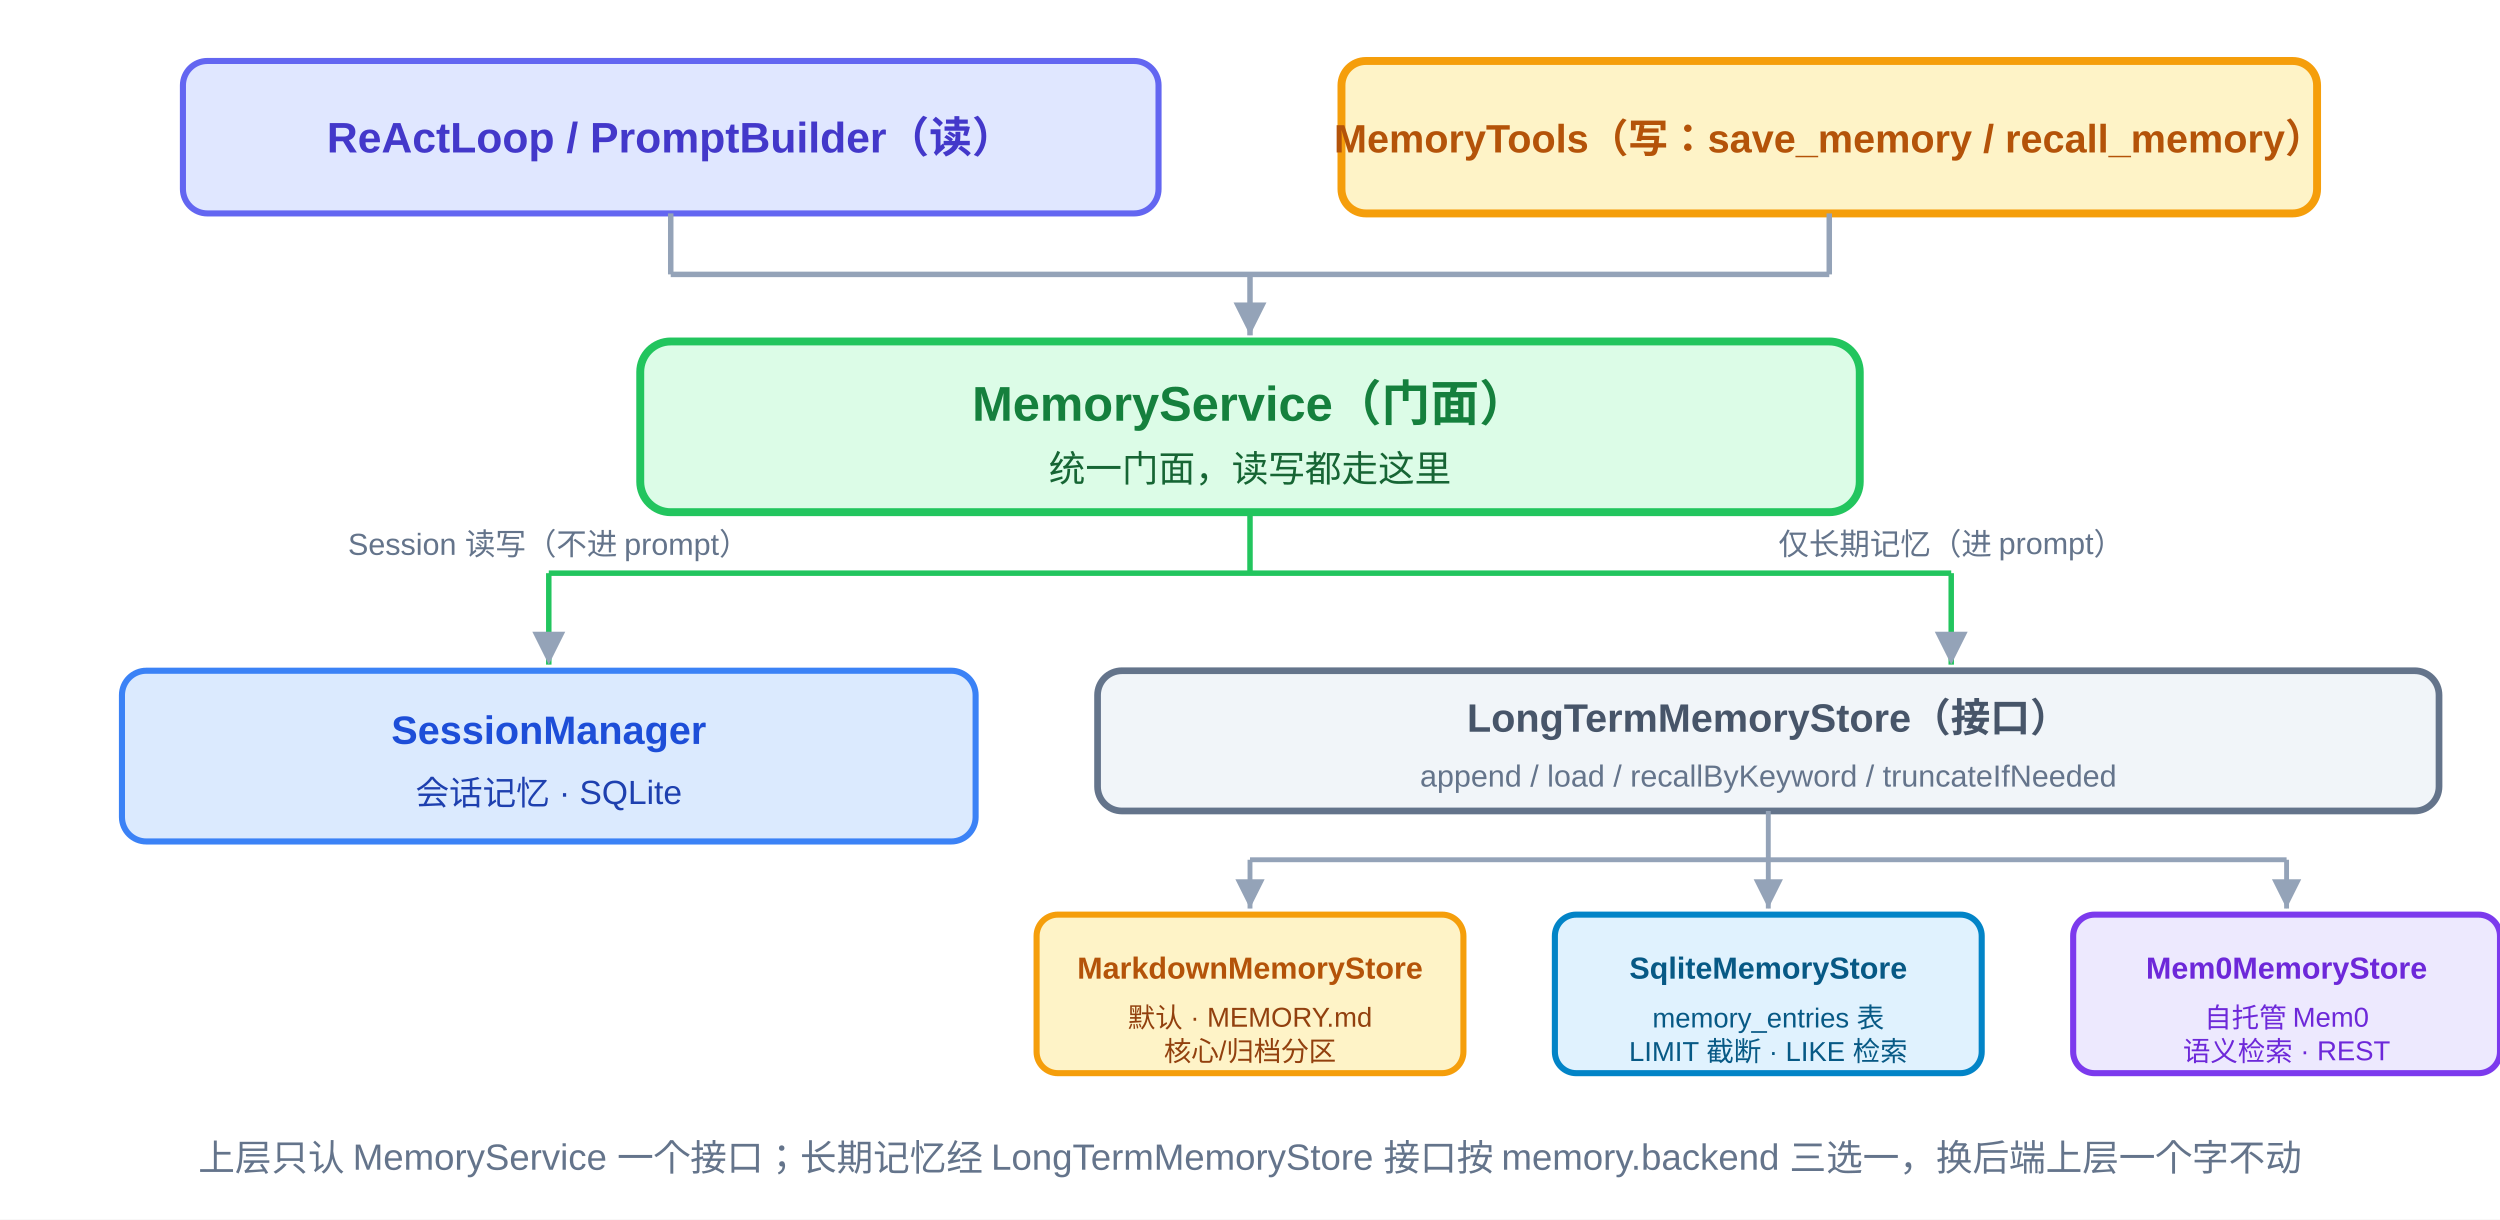
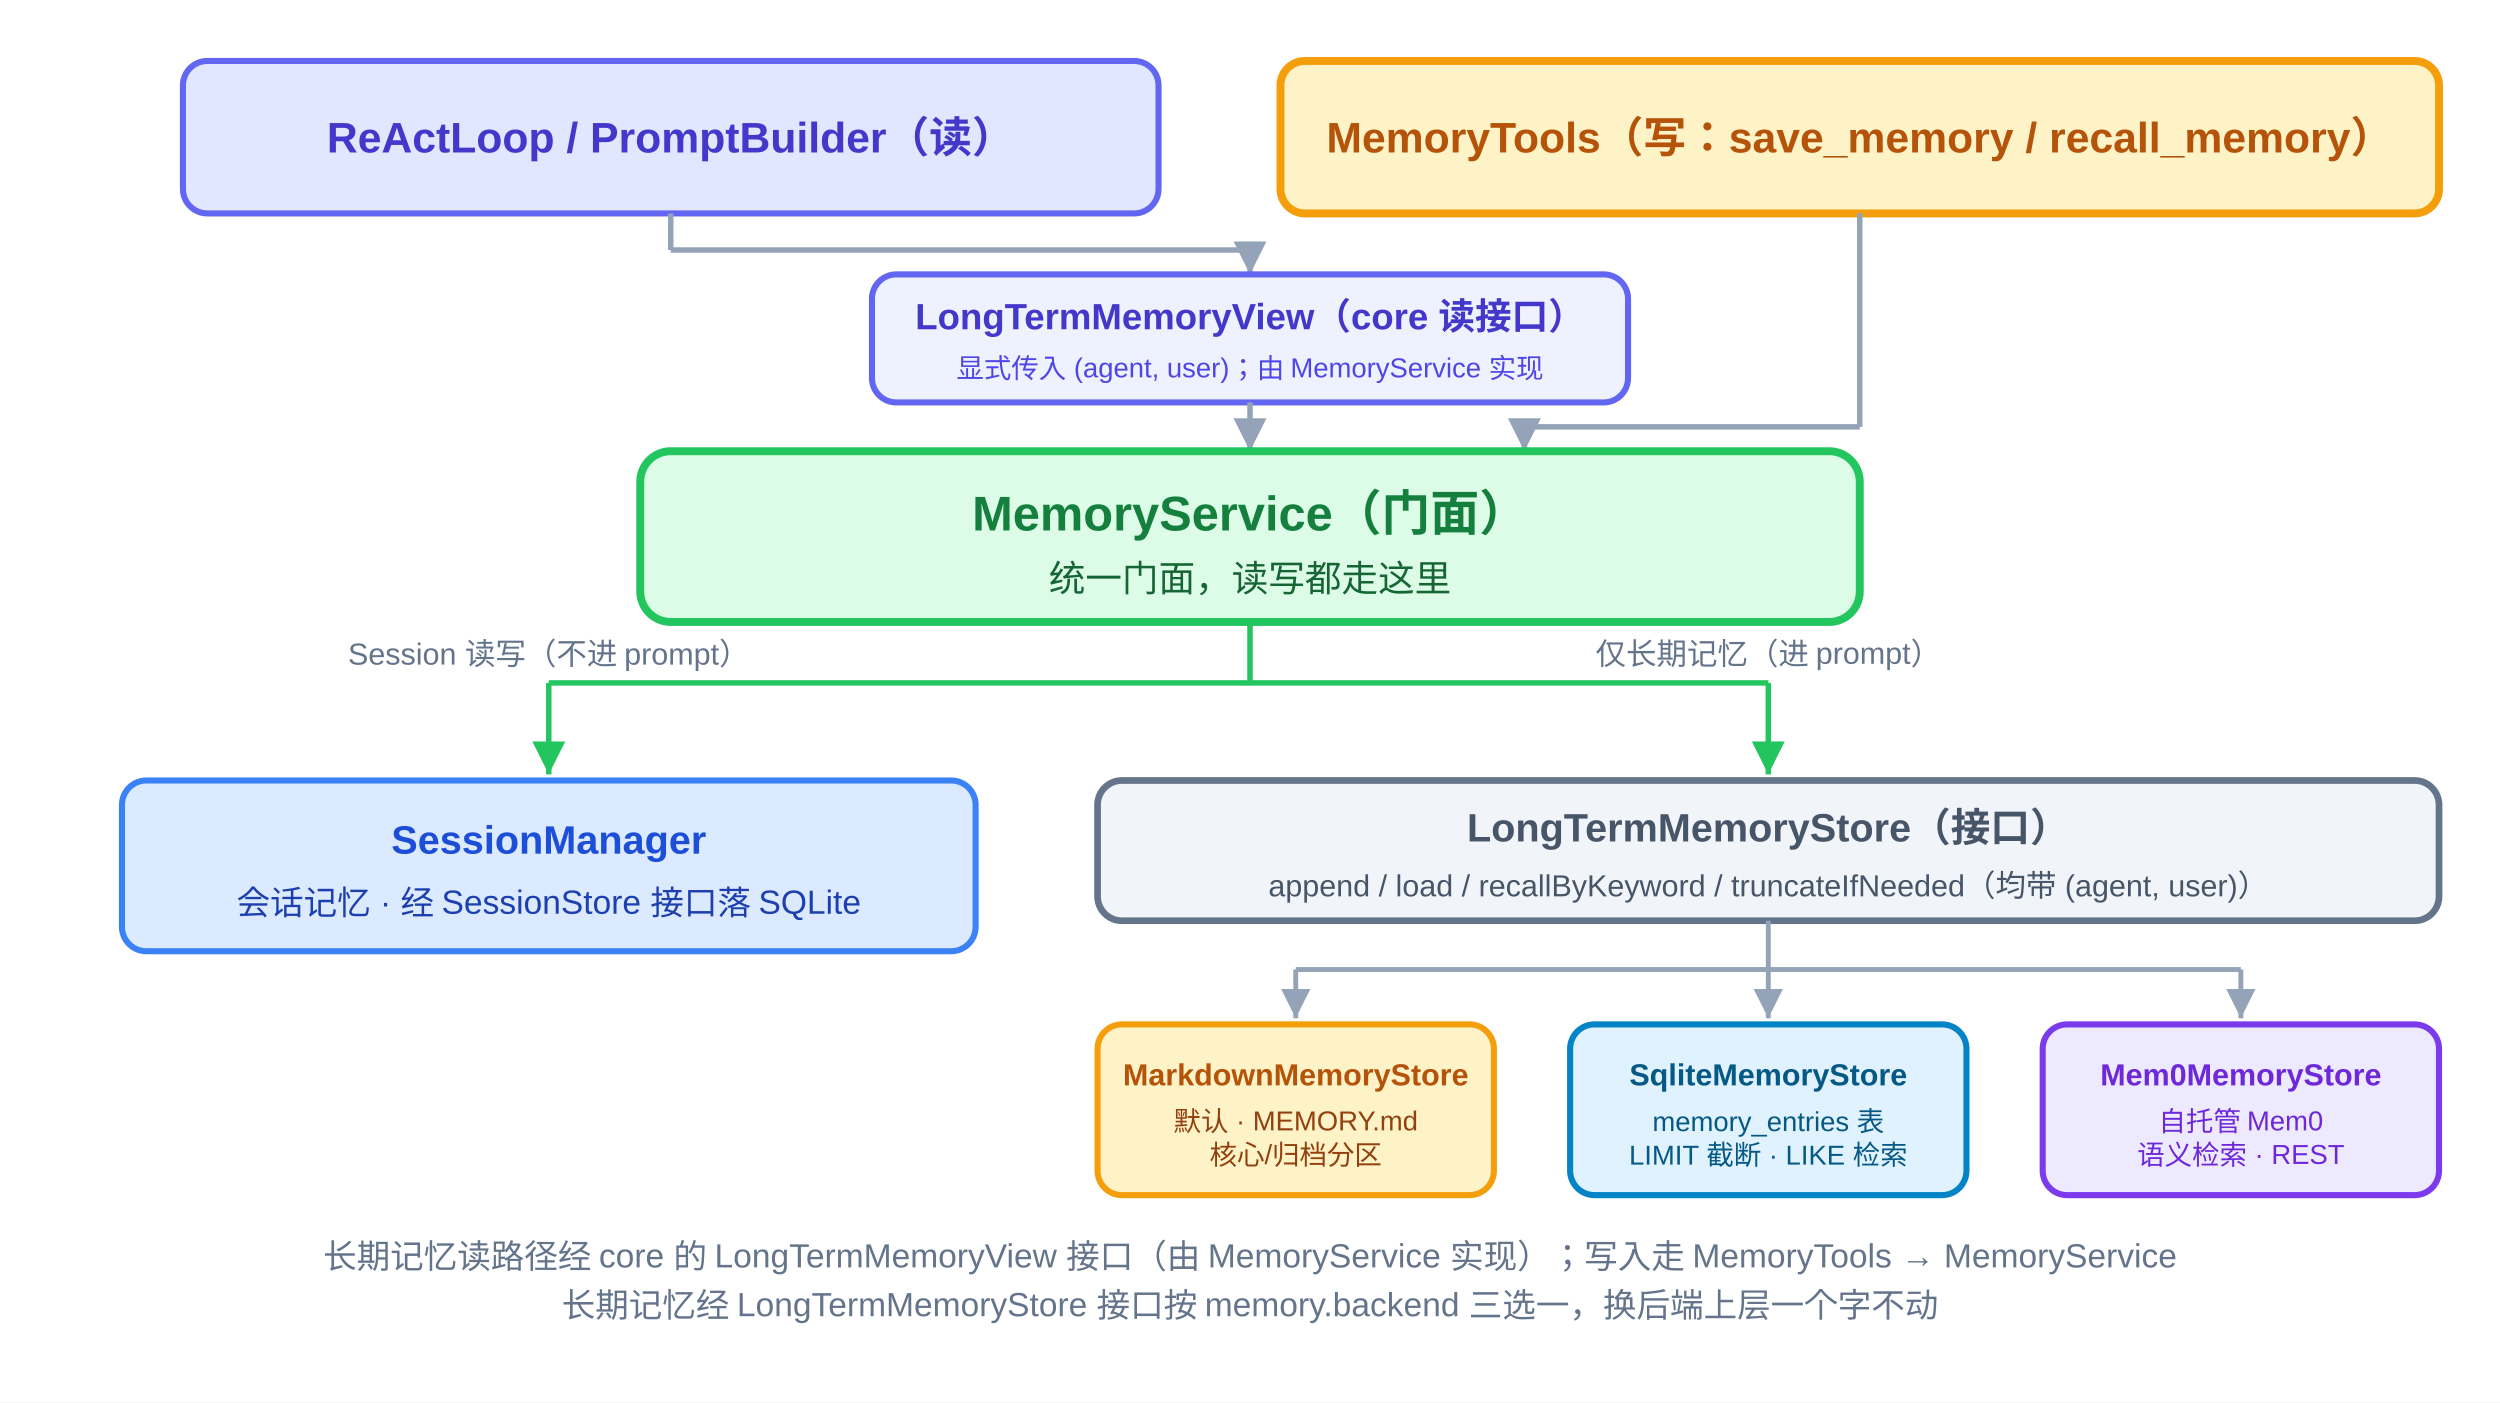
- <svg xmlns="http://www.w3.org/2000/svg" viewBox="0 0 820 400" font-family="Arial, sans-serif">
-   <rect width="820" height="400" fill="#ffffff" />
+ <svg xmlns="http://www.w3.org/2000/svg" viewBox="0 0 820 460" font-family="Arial, sans-serif">
+   <rect width="820" height="460" fill="#ffffff" />
  <defs>
    <marker id="tmg1" markerWidth="10" markerHeight="10" refX="6" refY="3" orient="auto">
      <path d="M0,0 L6,3 L0,6 Z" fill="#94a3b8" />
    </marker>
+     <marker id="tmg2" markerWidth="10" markerHeight="10" refX="6" refY="3" orient="auto">
+       <path d="M0,0 L6,3 L0,6 Z" fill="#22c55e" />
+     </marker>
  </defs>
  <rect x="60" y="20" width="320" height="50" rx="8" fill="#e0e7ff" stroke="#6366f1" stroke-width="2" />
  <text x="220" y="50" fill="#4338ca" font-size="14" font-weight="bold" text-anchor="middle">ReActLoop / PromptBuilder（读）</text>
-   <rect x="440" y="20" width="320" height="50" rx="8" fill="#fef3c7" stroke="#f59e0b" stroke-width="2.6" />
-   <text x="600" y="50" fill="#b45309" font-size="13" font-weight="bold" text-anchor="middle">MemoryTools（写：save_memory / recall_memory）</text>
-   <line x1="220" y1="70" x2="220" y2="90" stroke="#94a3b8" stroke-width="1.8" />
-   <line x1="600" y1="70" x2="600" y2="90" stroke="#94a3b8" stroke-width="1.8" />
-   <line x1="220" y1="90" x2="600" y2="90" stroke="#94a3b8" stroke-width="1.8" />
-   <line x1="410" y1="90" x2="410" y2="110" stroke="#94a3b8" stroke-width="1.8" marker-end="url(#tmg1)" />
-   <rect x="210" y="112" width="400" height="56" rx="10" fill="#dcfce7" stroke="#22c55e" stroke-width="2.6" />
-   <text x="410" y="138" fill="#15803d" font-size="16" font-weight="bold" text-anchor="middle">MemoryService（门面）</text>
-   <text x="410" y="158" fill="#166534" font-size="12" text-anchor="middle">统一门面，读写都走这里</text>
-   <line x1="410" y1="168" x2="410" y2="188" stroke="#22c55e" stroke-width="1.8" />
-   <line x1="180" y1="188" x2="640" y2="188" stroke="#22c55e" stroke-width="1.8" />
-   <line x1="180" y1="188" x2="180" y2="218" stroke="#22c55e" stroke-width="1.8" marker-end="url(#tmg1)" />
-   <line x1="640" y1="188" x2="640" y2="218" stroke="#22c55e" stroke-width="1.8" marker-end="url(#tmg1)" />
-   <text x="640" y="182" fill="#64748b" font-size="10" text-anchor="middle">仅长期记忆（进 prompt）</text>
-   <text x="180" y="182" fill="#64748b" font-size="10" text-anchor="middle">Session 读写（不进 prompt）</text>
-   <rect x="40" y="220" width="280" height="56" rx="8" fill="#dbeafe" stroke="#3b82f6" stroke-width="2" />
-   <text x="180" y="244" fill="#1d4ed8" font-size="13" font-weight="bold" text-anchor="middle">SessionManager</text>
-   <text x="180" y="264" fill="#1e40af" font-size="11" text-anchor="middle">会话记忆 · SQLite</text>
-   <rect x="360" y="220" width="440" height="46" rx="8" fill="#f1f5f9" stroke="#64748b" stroke-width="2.2" />
-   <text x="580" y="240" fill="#475569" font-size="13" font-weight="bold" text-anchor="middle">LongTermMemoryStore（接口）</text>
-   <text x="580" y="258" fill="#64748b" font-size="10" text-anchor="middle">append / load / recallByKeyword / truncateIfNeeded</text>
-   <line x1="580" y1="266" x2="580" y2="282" stroke="#94a3b8" stroke-width="1.6" />
-   <line x1="410" y1="282" x2="750" y2="282" stroke="#94a3b8" stroke-width="1.6" />
-   <line x1="410" y1="282" x2="410" y2="298" stroke="#94a3b8" stroke-width="1.6" marker-end="url(#tmg1)" />
-   <line x1="580" y1="282" x2="580" y2="298" stroke="#94a3b8" stroke-width="1.6" marker-end="url(#tmg1)" />
-   <line x1="750" y1="282" x2="750" y2="298" stroke="#94a3b8" stroke-width="1.6" marker-end="url(#tmg1)" />
-   <rect x="340" y="300" width="140" height="52" rx="7" fill="#fef3c7" stroke="#f59e0b" stroke-width="2" />
-   <text x="410" y="321" fill="#b45309" font-size="10" font-weight="bold" text-anchor="middle">MarkdownMemoryStore</text>
-   <text x="410" y="337" fill="#92400e" font-size="9" text-anchor="middle">默认 · MEMORY.md</text>
-   <text x="410" y="348" fill="#92400e" font-size="9" text-anchor="middle">核心/归档分区</text>
-   <rect x="510" y="300" width="140" height="52" rx="7" fill="#e0f2fe" stroke="#0284c7" stroke-width="2" />
-   <text x="580" y="321" fill="#075985" font-size="10" font-weight="bold" text-anchor="middle">SqliteMemoryStore</text>
-   <text x="580" y="337" fill="#075985" font-size="9" text-anchor="middle">memory_entries 表</text>
-   <text x="580" y="348" fill="#075985" font-size="9" text-anchor="middle">LIMIT 截断 · LIKE 检索</text>
-   <rect x="680" y="300" width="140" height="52" rx="7" fill="#ede9fe" stroke="#7c3aed" stroke-width="2" />
-   <text x="750" y="321" fill="#6d28d9" font-size="10" font-weight="bold" text-anchor="middle">Mem0MemoryStore</text>
-   <text x="750" y="337" fill="#6d28d9" font-size="9" text-anchor="middle">自托管 Mem0</text>
-   <text x="750" y="348" fill="#6d28d9" font-size="9" text-anchor="middle">语义检索 · REST</text>
-   <text x="410" y="384" fill="#64748b" font-size="12" text-anchor="middle">上层只认 MemoryService 一个接口；长期记忆经 LongTermMemoryStore 接口按 memory.backend 三选一，换后端上层一个字不动</text>
+   <rect x="420" y="20" width="380" height="50" rx="8" fill="#fef3c7" stroke="#f59e0b" stroke-width="2.6" />
+   <text x="610" y="50" fill="#b45309" font-size="14" font-weight="bold" text-anchor="middle">MemoryTools（写：save_memory / recall_memory）</text>
+   <line x1="220" y1="70" x2="220" y2="82" stroke="#94a3b8" stroke-width="1.8" />
+   <line x1="220" y1="82" x2="410" y2="82" stroke="#94a3b8" stroke-width="1.8" />
+   <line x1="410" y1="82" x2="410" y2="90" stroke="#94a3b8" stroke-width="1.8" marker-end="url(#tmg1)" />
+   <rect x="286" y="90" width="248" height="42" rx="8" fill="#eef2ff" stroke="#6366f1" stroke-width="2" />
+   <text x="410" y="108" fill="#4338ca" font-size="12" font-weight="bold" text-anchor="middle">LongTermMemoryView（core 读接口）</text>
+   <text x="410" y="124" fill="#4f46e5" font-size="9" text-anchor="middle">显式传入 (agent, user)；由 MemoryService 实现</text>
+   <line x1="410" y1="132" x2="410" y2="148" stroke="#94a3b8" stroke-width="1.8" marker-end="url(#tmg1)" />
+   <line x1="610" y1="70" x2="610" y2="140" stroke="#94a3b8" stroke-width="1.8" />
+   <line x1="610" y1="140" x2="500" y2="140" stroke="#94a3b8" stroke-width="1.8" />
+   <line x1="500" y1="140" x2="500" y2="148" stroke="#94a3b8" stroke-width="1.8" marker-end="url(#tmg1)" />
+   <rect x="210" y="148" width="400" height="56" rx="10" fill="#dcfce7" stroke="#22c55e" stroke-width="2.6" />
+   <text x="410" y="174" fill="#15803d" font-size="16" font-weight="bold" text-anchor="middle">MemoryService（门面）</text>
+   <text x="410" y="194" fill="#166534" font-size="12" text-anchor="middle">统一门面，读写都走这里</text>
+   <line x1="410" y1="204" x2="410" y2="224" stroke="#22c55e" stroke-width="1.8" />
+   <line x1="180" y1="224" x2="580" y2="224" stroke="#22c55e" stroke-width="1.8" />
+   <line x1="180" y1="224" x2="180" y2="254" stroke="#22c55e" stroke-width="1.8" marker-end="url(#tmg2)" />
+   <line x1="580" y1="224" x2="580" y2="254" stroke="#22c55e" stroke-width="1.8" marker-end="url(#tmg2)" />
+   <text x="580" y="218" fill="#64748b" font-size="10" text-anchor="middle">仅长期记忆（进 prompt）</text>
+   <text x="180" y="218" fill="#64748b" font-size="10" text-anchor="middle">Session 读写（不进 prompt）</text>
+   <rect x="40" y="256" width="280" height="56" rx="8" fill="#dbeafe" stroke="#3b82f6" stroke-width="2" />
+   <text x="180" y="280" fill="#1d4ed8" font-size="13" font-weight="bold" text-anchor="middle">SessionManager</text>
+   <text x="180" y="300" fill="#1e40af" font-size="11" text-anchor="middle">会话记忆 · 经 SessionStore 接口落 SQLite</text>
+   <rect x="360" y="256" width="440" height="46" rx="8" fill="#f1f5f9" stroke="#64748b" stroke-width="2.2" />
+   <text x="580" y="276" fill="#475569" font-size="13" font-weight="bold" text-anchor="middle">LongTermMemoryStore（接口）</text>
+   <text x="580" y="294" fill="#475569" font-size="10" text-anchor="middle">append / load / recallByKeyword / truncateIfNeeded（均带 (agent, user)）</text>
+   <line x1="580" y1="302" x2="580" y2="318" stroke="#94a3b8" stroke-width="1.6" />
+   <line x1="425" y1="318" x2="735" y2="318" stroke="#94a3b8" stroke-width="1.6" />
+   <line x1="425" y1="318" x2="425" y2="334" stroke="#94a3b8" stroke-width="1.6" marker-end="url(#tmg1)" />
+   <line x1="580" y1="318" x2="580" y2="334" stroke="#94a3b8" stroke-width="1.6" marker-end="url(#tmg1)" />
+   <line x1="735" y1="318" x2="735" y2="334" stroke="#94a3b8" stroke-width="1.6" marker-end="url(#tmg1)" />
+   <rect x="360" y="336" width="130" height="56" rx="8" fill="#fef3c7" stroke="#f59e0b" stroke-width="2" />
+   <text x="425" y="356" fill="#b45309" font-size="10" font-weight="bold" text-anchor="middle">MarkdownMemoryStore</text>
+   <text x="425" y="371" fill="#92400e" font-size="9" text-anchor="middle">默认 · MEMORY.md</text>
+   <text x="425" y="382" fill="#92400e" font-size="9" text-anchor="middle">核心/归档分区</text>
+   <rect x="515" y="336" width="130" height="56" rx="8" fill="#e0f2fe" stroke="#0284c7" stroke-width="2" />
+   <text x="580" y="356" fill="#075985" font-size="10" font-weight="bold" text-anchor="middle">SqliteMemoryStore</text>
+   <text x="580" y="371" fill="#075985" font-size="9" text-anchor="middle">memory_entries 表</text>
+   <text x="580" y="382" fill="#075985" font-size="9" text-anchor="middle">LIMIT 截断 · LIKE 检索</text>
+   <rect x="670" y="336" width="130" height="56" rx="8" fill="#ede9fe" stroke="#7c3aed" stroke-width="2" />
+   <text x="735" y="356" fill="#6d28d9" font-size="10" font-weight="bold" text-anchor="middle">Mem0MemoryStore</text>
+   <text x="735" y="371" fill="#6d28d9" font-size="9" text-anchor="middle">自托管 Mem0</text>
+   <text x="735" y="382" fill="#6d28d9" font-size="9" text-anchor="middle">语义检索 · REST</text>
+   <text x="410" y="416" fill="#64748b" font-size="11" text-anchor="middle">长期记忆读路径经 core 的 LongTermMemoryView 接口（由 MemoryService 实现）；写入走 MemoryTools → MemoryService</text>
+   <text x="410" y="432" fill="#64748b" font-size="11" text-anchor="middle">长期记忆经 LongTermMemoryStore 接口按 memory.backend 三选一，换后端上层一个字不动</text>
</svg>
